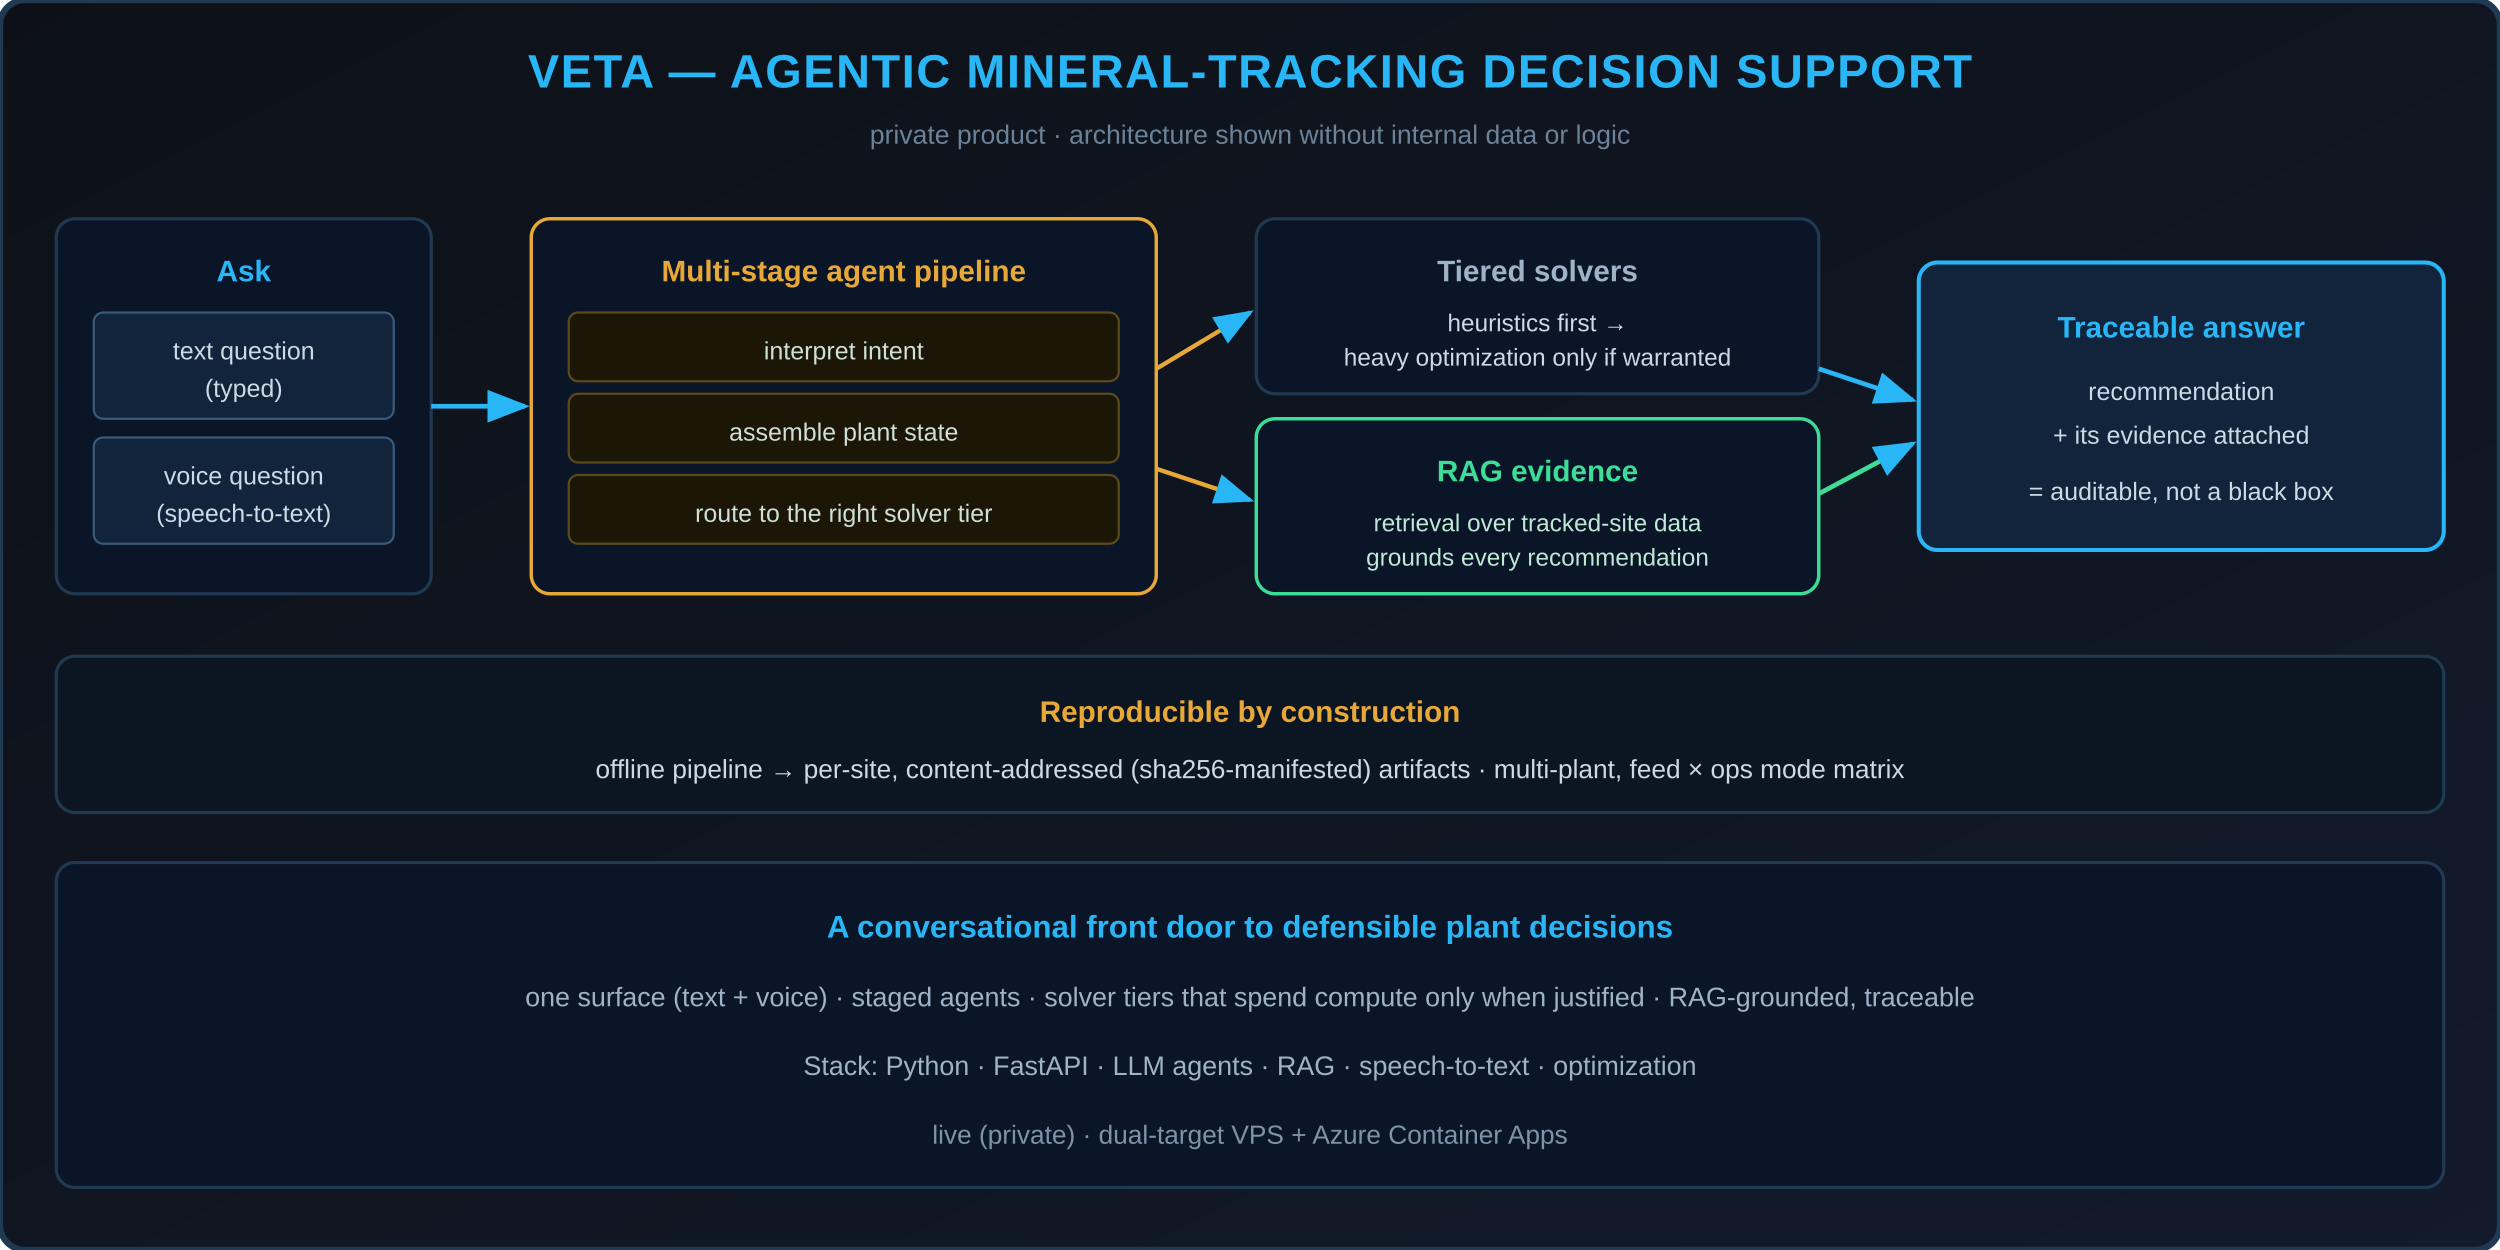
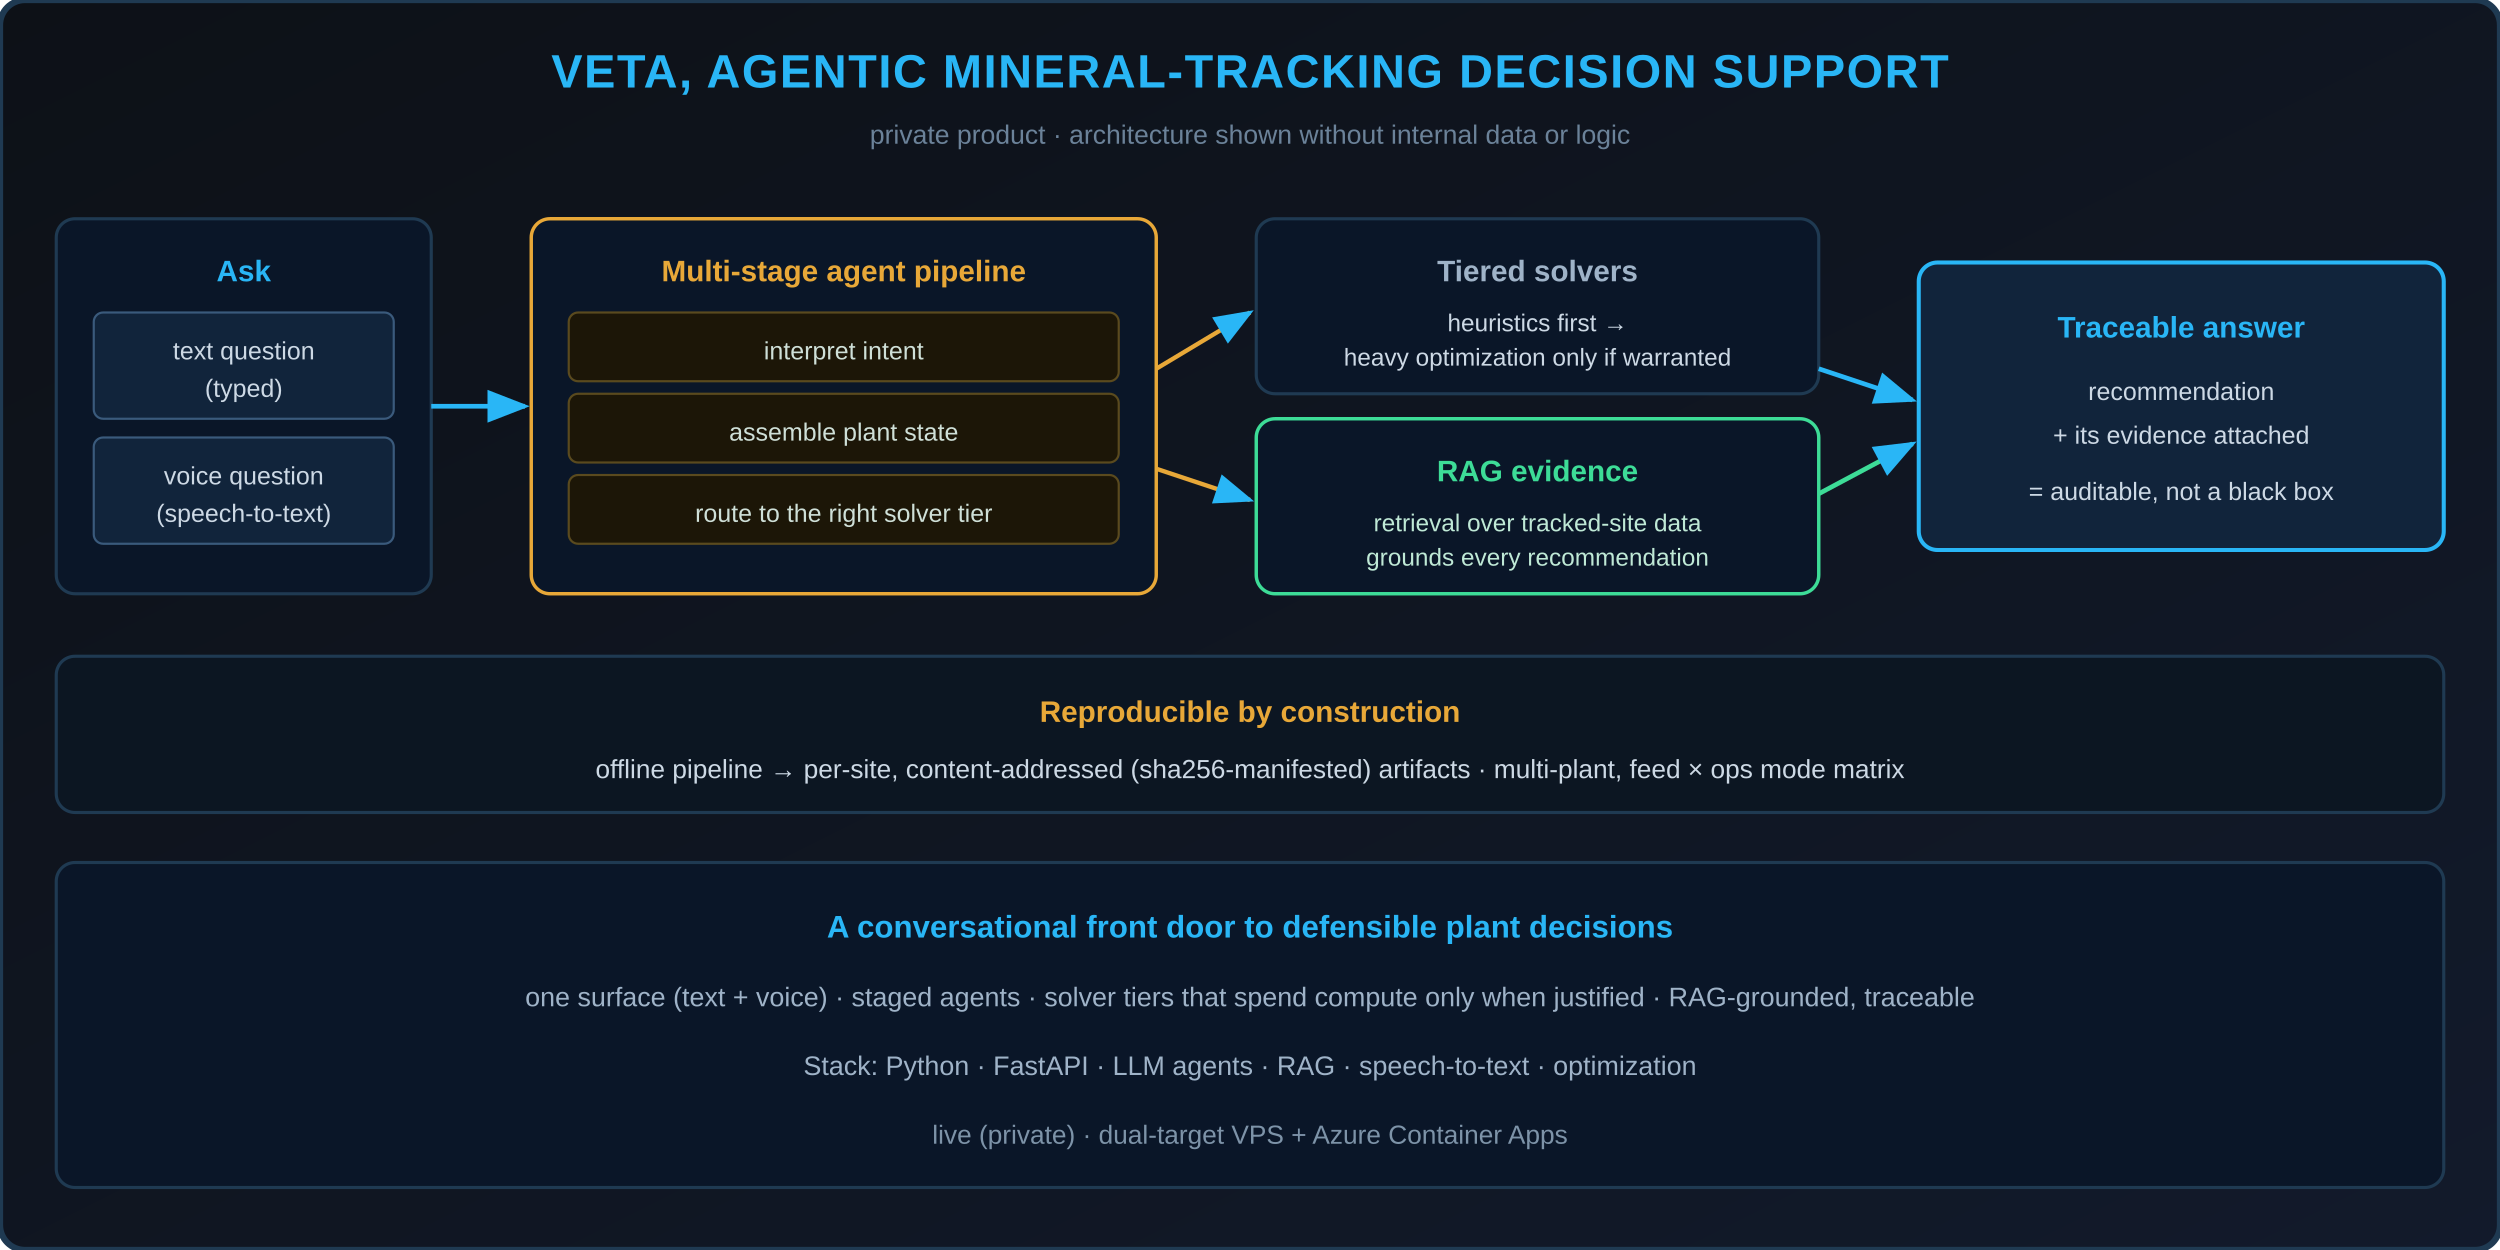
<svg xmlns="http://www.w3.org/2000/svg" viewBox="0 0 800 400" width="800" height="400">
  <defs>
    <linearGradient id="bgVE" x1="0%" y1="0%" x2="100%" y2="100%">
      <stop offset="0%" style="stop-color:#0d1117" />
      <stop offset="100%" style="stop-color:#121a2b" />
    </linearGradient>
    <marker id="arrVE" markerWidth="9" markerHeight="7" refX="8" refY="3.5" orient="auto">
      <polygon points="0 0,9 3.5,0 7" fill="#29B6F6" />
    </marker>
  </defs>
  <rect width="800" height="400" fill="url(#bgVE)" rx="8" />
  <rect x="0" y="0" width="800" height="400" fill="none" stroke="#1f3a52" stroke-width="2" rx="8" />
-   <text x="400" y="28" text-anchor="middle" font-family="Arial,sans-serif" font-size="15" font-weight="bold" fill="#29B6F6" letter-spacing="0.5">VETA — AGENTIC MINERAL-TRACKING DECISION SUPPORT</text>
+   <text x="400" y="28" text-anchor="middle" font-family="Arial,sans-serif" font-size="15" font-weight="bold" fill="#29B6F6" letter-spacing="0.5">VETA, AGENTIC MINERAL-TRACKING DECISION SUPPORT</text>
  <text x="400" y="46" text-anchor="middle" font-family="Arial,sans-serif" font-size="8.5" fill="#6b8299">private product · architecture shown without internal data or logic</text>
  <g font-family="Arial,sans-serif">
    <rect x="18" y="70" width="120" height="120" rx="6" fill="#0a1628" stroke="#1f3a52" />
    <text x="78" y="90" text-anchor="middle" font-size="9.5" font-weight="bold" fill="#29B6F6">Ask</text>
    <rect x="30" y="100" width="96" height="34" rx="3" fill="#11243b" stroke="#3a5a7c" stroke-width="0.7" />
    <text x="78" y="115" text-anchor="middle" font-size="8" fill="#cdd9e5">text question</text>
    <text x="78" y="127" text-anchor="middle" font-size="8" fill="#cdd9e5">(typed)</text>
    <rect x="30" y="140" width="96" height="34" rx="3" fill="#11243b" stroke="#3a5a7c" stroke-width="0.7" />
    <text x="78" y="155" text-anchor="middle" font-size="8" fill="#cdd9e5">voice question</text>
    <text x="78" y="167" text-anchor="middle" font-size="8" fill="#cdd9e5">(speech-to-text)</text>
    <rect x="170" y="70" width="200" height="120" rx="6" fill="#0a1628" stroke="#e8a838" stroke-width="1.1" />
    <text x="270" y="90" text-anchor="middle" font-size="9.5" font-weight="bold" fill="#e8a838">Multi-stage agent pipeline</text>
    <rect x="182" y="100" width="176" height="22" rx="3" fill="#1c1607" stroke="#5a4a1e" stroke-width="0.7" />
    <text x="270" y="115" text-anchor="middle" font-size="8" fill="#cfe0d8">interpret intent</text>
    <rect x="182" y="126" width="176" height="22" rx="3" fill="#1c1607" stroke="#5a4a1e" stroke-width="0.7" />
    <text x="270" y="141" text-anchor="middle" font-size="8" fill="#cfe0d8">assemble plant state</text>
    <rect x="182" y="152" width="176" height="22" rx="3" fill="#1c1607" stroke="#5a4a1e" stroke-width="0.7" />
    <text x="270" y="167" text-anchor="middle" font-size="8" fill="#cfe0d8">route to the right solver tier</text>
    <rect x="402" y="70" width="180" height="56" rx="6" fill="#0a1628" stroke="#1f3a52" />
    <text x="492" y="90" text-anchor="middle" font-size="9.5" font-weight="bold" fill="#9fb3c8">Tiered solvers</text>
    <text x="492" y="106" text-anchor="middle" font-size="7.8" fill="#cdd9e5">heuristics first →</text>
    <text x="492" y="117" text-anchor="middle" font-size="7.8" fill="#cdd9e5">heavy optimization only if warranted</text>
    <rect x="402" y="134" width="180" height="56" rx="6" fill="#0a1628" stroke="#3ddc97" stroke-width="1.1" />
    <text x="492" y="154" text-anchor="middle" font-size="9.5" font-weight="bold" fill="#3ddc97">RAG evidence</text>
    <text x="492" y="170" text-anchor="middle" font-size="7.8" fill="#bfe9d6">retrieval over tracked-site data</text>
    <text x="492" y="181" text-anchor="middle" font-size="7.8" fill="#bfe9d6">grounds every recommendation</text>
    <rect x="614" y="84" width="168" height="92" rx="6" fill="#11243b" stroke="#29B6F6" stroke-width="1.3" />
    <text x="698" y="108" text-anchor="middle" font-size="9.5" font-weight="bold" fill="#29B6F6">Traceable answer</text>
    <text x="698" y="128" text-anchor="middle" font-size="8" fill="#cdd9e5">recommendation</text>
    <text x="698" y="142" text-anchor="middle" font-size="8" fill="#cdd9e5">+ its evidence attached</text>
    <text x="698" y="160" text-anchor="middle" font-size="8" fill="#cdd9e5">= auditable, not a black box</text>
    <line x1="138" y1="130" x2="168" y2="130" stroke="#29B6F6" stroke-width="1.5" marker-end="url(#arrVE)" />
    <line x1="370" y1="118" x2="400" y2="100" stroke="#e8a838" stroke-width="1.4" marker-end="url(#arrVE)" />
    <line x1="370" y1="150" x2="400" y2="160" stroke="#e8a838" stroke-width="1.4" marker-end="url(#arrVE)" />
    <line x1="582" y1="118" x2="612" y2="128" stroke="#29B6F6" stroke-width="1.5" marker-end="url(#arrVE)" />
    <line x1="582" y1="158" x2="612" y2="142" stroke="#3ddc97" stroke-width="1.5" marker-end="url(#arrVE)" />
    <rect x="18" y="210" width="764" height="50" rx="6" fill="#0c1622" stroke="#1f3a52" />
    <text x="400" y="231" text-anchor="middle" font-size="9.5" font-weight="bold" fill="#e8a838">Reproducible by construction</text>
    <text x="400" y="249" text-anchor="middle" font-size="8.4" fill="#cdd9e5">offline pipeline → per-site, content-addressed (sha256-manifested) artifacts · multi-plant, feed × ops mode matrix</text>
    <rect x="18" y="276" width="764" height="104" rx="6" fill="#0a1628" stroke="#1f3a52" />
    <text x="400" y="300" text-anchor="middle" font-size="10" font-weight="bold" fill="#29B6F6">A conversational front door to defensible plant decisions</text>
    <text x="400" y="322" text-anchor="middle" font-size="8.6" fill="#9fb3c8">one surface (text + voice) · staged agents · solver tiers that spend compute only when justified · RAG-grounded, traceable</text>
    <text x="400" y="344" text-anchor="middle" font-size="8.6" fill="#9fb3c8">Stack: Python · FastAPI · LLM agents · RAG · speech-to-text · optimization</text>
    <text x="400" y="366" text-anchor="middle" font-size="8.4" fill="#7d93a8">live (private) · dual-target VPS + Azure Container Apps</text>
  </g>
</svg>
